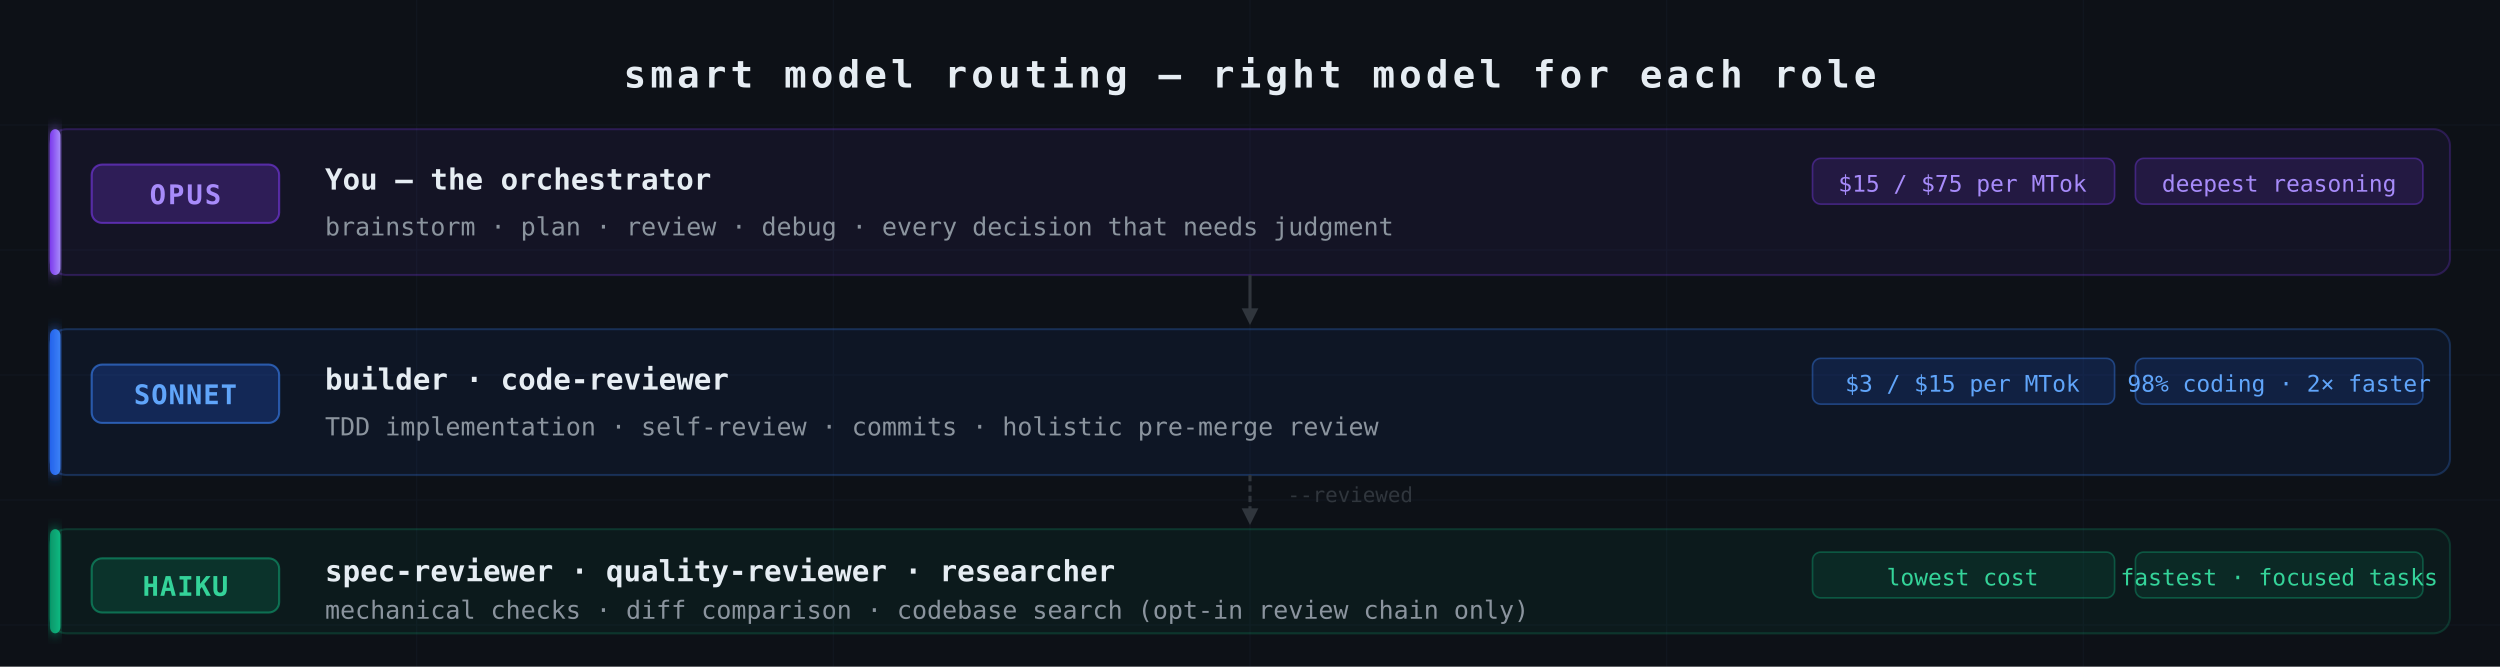
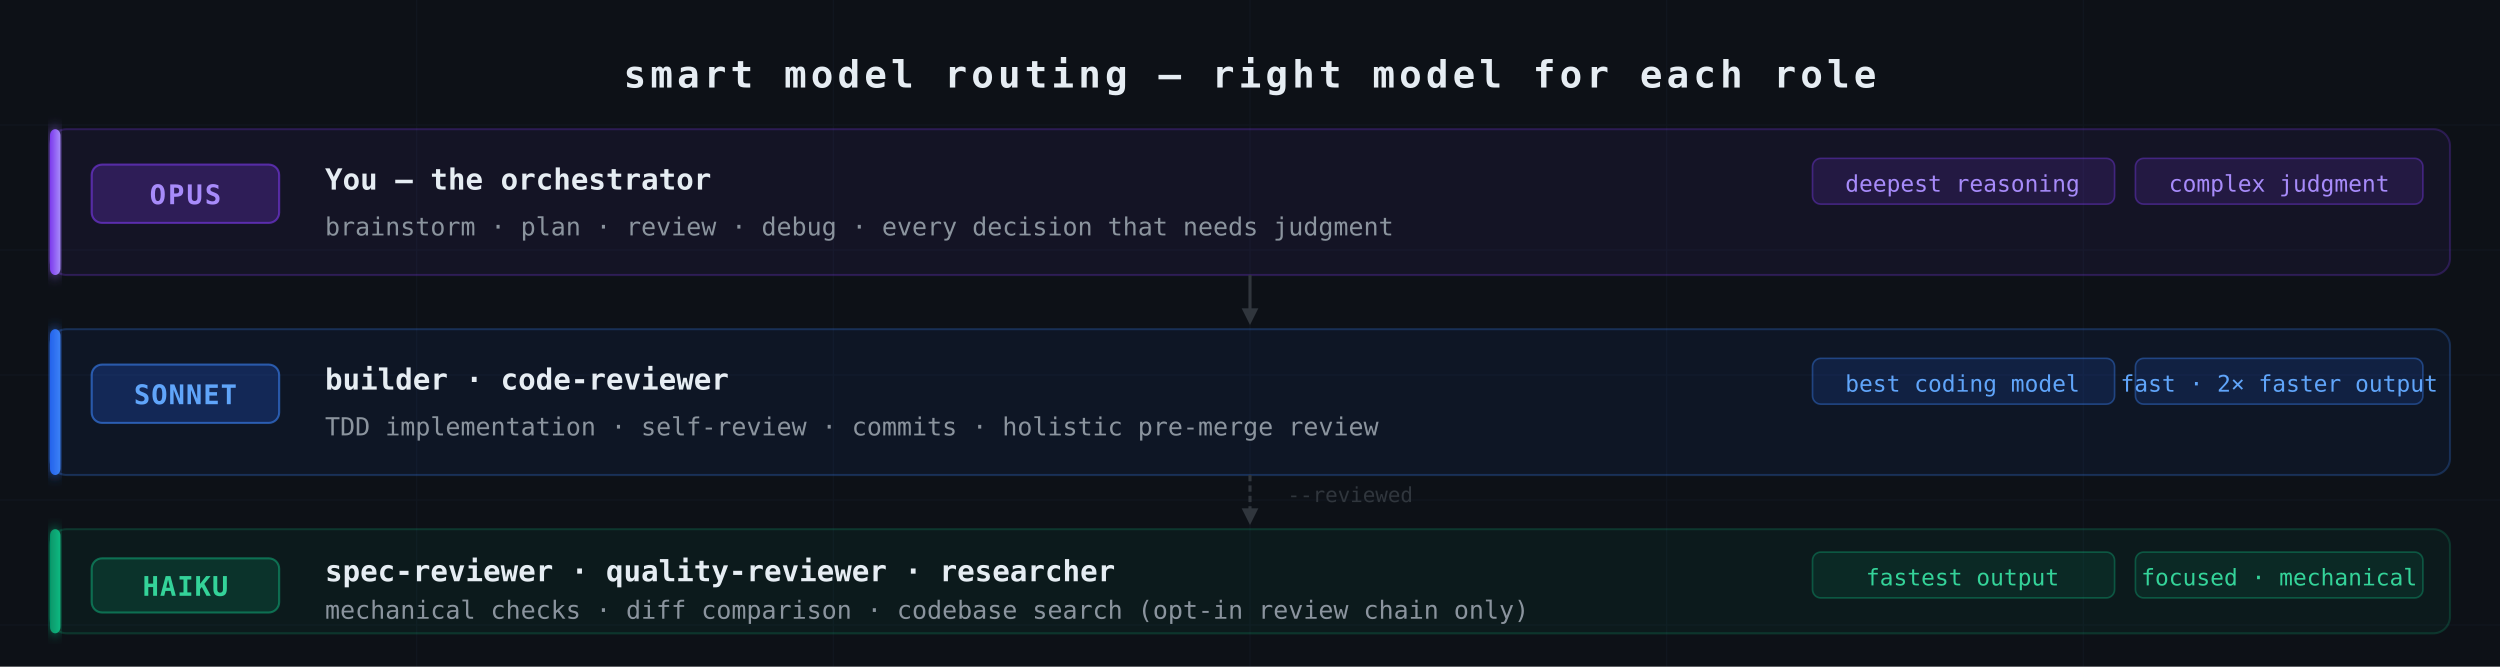
<svg xmlns="http://www.w3.org/2000/svg" viewBox="0 0 1200 320" width="1200" height="320">
  <defs>
    <linearGradient id="opusGrad" x1="0" y1="0" x2="1" y2="0">
      <stop offset="0%" stop-color="#7c3aed" />
      <stop offset="100%" stop-color="#a78bfa" />
    </linearGradient>
    <linearGradient id="sonnetGrad" x1="0" y1="0" x2="1" y2="0">
      <stop offset="0%" stop-color="#2563eb" />
      <stop offset="100%" stop-color="#3b82f6" />
    </linearGradient>
    <linearGradient id="haikuGrad" x1="0" y1="0" x2="1" y2="0">
      <stop offset="0%" stop-color="#059669" />
      <stop offset="100%" stop-color="#10b981" />
    </linearGradient>
    <filter id="glow">
      <feGaussianBlur stdDeviation="3" result="blur" />
      <feMerge>
        <feMergeNode in="blur" />
        <feMergeNode in="SourceGraphic" />
      </feMerge>
    </filter>
  </defs>
  <rect width="1200" height="320" fill="#0d1117" />
  <g opacity="0.04">
    <line x1="0" y1="60" x2="1200" y2="60" stroke="#58a6ff" stroke-width="0.5" />
    <line x1="0" y1="120" x2="1200" y2="120" stroke="#58a6ff" stroke-width="0.5" />
    <line x1="0" y1="180" x2="1200" y2="180" stroke="#58a6ff" stroke-width="0.5" />
    <line x1="0" y1="240" x2="1200" y2="240" stroke="#58a6ff" stroke-width="0.5" />
    <line x1="0" y1="300" x2="1200" y2="300" stroke="#58a6ff" stroke-width="0.5" />
    <line x1="200" y1="0" x2="200" y2="320" stroke="#58a6ff" stroke-width="0.5" />
    <line x1="400" y1="0" x2="400" y2="320" stroke="#58a6ff" stroke-width="0.5" />
    <line x1="600" y1="0" x2="600" y2="320" stroke="#58a6ff" stroke-width="0.5" />
    <line x1="800" y1="0" x2="800" y2="320" stroke="#58a6ff" stroke-width="0.5" />
    <line x1="1000" y1="0" x2="1000" y2="320" stroke="#58a6ff" stroke-width="0.5" />
  </g>
  <text x="600" y="42" text-anchor="middle" fill="#e6edf3" font-family="'SF Mono','Fira Code','Cascadia Code',monospace" font-size="18" font-weight="600" letter-spacing="2">smart model routing — right model for each role</text>
  <rect x="24" y="62" width="1152" height="70" rx="8" fill="#7c3aed" fill-opacity="0.07" stroke="#7c3aed" stroke-width="1" stroke-opacity="0.25" />
  <rect x="24" y="62" width="5" height="70" rx="3" fill="url(#opusGrad)" filter="url(#glow)" />
  <rect x="44" y="79" width="90" height="28" rx="5" fill="#7c3aed" fill-opacity="0.25" stroke="#7c3aed" stroke-width="1" stroke-opacity="0.6" />
  <text x="89" y="98" text-anchor="middle" fill="#a78bfa" font-family="'SF Mono','Fira Code',monospace" font-size="13" font-weight="700" letter-spacing="1">OPUS</text>
  <text x="156" y="91" fill="#e6edf3" font-family="'SF Mono','Fira Code',monospace" font-size="14" font-weight="600">You — the orchestrator</text>
  <text x="156" y="113" fill="#8b949e" font-family="'SF Mono','Fira Code',monospace" font-size="12">brainstorm · plan · review · debug · every decision that needs judgment</text>
  <rect x="870" y="76" width="145" height="22" rx="4" fill="#7c3aed" fill-opacity="0.15" stroke="#7c3aed" stroke-width="0.8" stroke-opacity="0.4" />
-   <text x="942" y="92" text-anchor="middle" fill="#a78bfa" font-family="'SF Mono','Fira Code',monospace" font-size="11">$15 / $75 per MTok</text>
+   <text x="942" y="92" text-anchor="middle" fill="#a78bfa" font-family="'SF Mono','Fira Code',monospace" font-size="11">deepest reasoning</text>
  <rect x="1025" y="76" width="138" height="22" rx="4" fill="#7c3aed" fill-opacity="0.15" stroke="#7c3aed" stroke-width="0.8" stroke-opacity="0.4" />
-   <text x="1094" y="92" text-anchor="middle" fill="#a78bfa" font-family="'SF Mono','Fira Code',monospace" font-size="11">deepest reasoning</text>
+   <text x="1094" y="92" text-anchor="middle" fill="#a78bfa" font-family="'SF Mono','Fira Code',monospace" font-size="11">complex judgment</text>
  <line x1="600" y1="132" x2="600" y2="150" stroke="#30363d" stroke-width="1.5" />
  <polygon points="596,148 600,156 604,148" fill="#30363d" />
  <rect x="24" y="158" width="1152" height="70" rx="8" fill="#2563eb" fill-opacity="0.07" stroke="#3b82f6" stroke-width="1" stroke-opacity="0.25" />
  <rect x="24" y="158" width="5" height="70" rx="3" fill="url(#sonnetGrad)" filter="url(#glow)" />
  <rect x="44" y="175" width="90" height="28" rx="5" fill="#2563eb" fill-opacity="0.25" stroke="#3b82f6" stroke-width="1" stroke-opacity="0.6" />
  <text x="89" y="194" text-anchor="middle" fill="#60a5fa" font-family="'SF Mono','Fira Code',monospace" font-size="13" font-weight="700" letter-spacing="0.5">SONNET</text>
  <text x="156" y="187" fill="#e6edf3" font-family="'SF Mono','Fira Code',monospace" font-size="14" font-weight="600">builder · code-reviewer</text>
  <text x="156" y="209" fill="#8b949e" font-family="'SF Mono','Fira Code',monospace" font-size="12">TDD implementation · self-review · commits · holistic pre-merge review</text>
  <rect x="870" y="172" width="145" height="22" rx="4" fill="#2563eb" fill-opacity="0.15" stroke="#3b82f6" stroke-width="0.8" stroke-opacity="0.4" />
-   <text x="942" y="188" text-anchor="middle" fill="#60a5fa" font-family="'SF Mono','Fira Code',monospace" font-size="11">$3 / $15 per MTok</text>
+   <text x="942" y="188" text-anchor="middle" fill="#60a5fa" font-family="'SF Mono','Fira Code',monospace" font-size="11">best coding model</text>
  <rect x="1025" y="172" width="138" height="22" rx="4" fill="#2563eb" fill-opacity="0.15" stroke="#3b82f6" stroke-width="0.8" stroke-opacity="0.4" />
-   <text x="1094" y="188" text-anchor="middle" fill="#60a5fa" font-family="'SF Mono','Fira Code',monospace" font-size="11">98% coding · 2× faster</text>
+   <text x="1094" y="188" text-anchor="middle" fill="#60a5fa" font-family="'SF Mono','Fira Code',monospace" font-size="11">fast · 2× faster output</text>
  <line x1="600" y1="228" x2="600" y2="246" stroke="#30363d" stroke-width="1.5" stroke-dasharray="3,2" />
  <text x="618" y="241" fill="#30363d" font-family="'SF Mono','Fira Code',monospace" font-size="10">--reviewed</text>
  <polygon points="596,244 600,252 604,244" fill="#30363d" />
  <rect x="24" y="254" width="1152" height="50" rx="8" fill="#059669" fill-opacity="0.07" stroke="#10b981" stroke-width="1" stroke-opacity="0.2" />
  <rect x="24" y="254" width="5" height="50" rx="3" fill="url(#haikuGrad)" filter="url(#glow)" />
  <rect x="44" y="268" width="90" height="26" rx="5" fill="#059669" fill-opacity="0.2" stroke="#10b981" stroke-width="1" stroke-opacity="0.5" />
  <text x="89" y="286" text-anchor="middle" fill="#34d399" font-family="'SF Mono','Fira Code',monospace" font-size="13" font-weight="700" letter-spacing="0.5">HAIKU</text>
  <text x="156" y="279" fill="#e6edf3" font-family="'SF Mono','Fira Code',monospace" font-size="14" font-weight="600">spec-reviewer · quality-reviewer · researcher</text>
  <text x="156" y="297" fill="#8b949e" font-family="'SF Mono','Fira Code',monospace" font-size="12">mechanical checks · diff comparison · codebase search  (opt-in review chain only)</text>
  <rect x="870" y="265" width="145" height="22" rx="4" fill="#059669" fill-opacity="0.12" stroke="#10b981" stroke-width="0.8" stroke-opacity="0.35" />
-   <text x="942" y="281" text-anchor="middle" fill="#34d399" font-family="'SF Mono','Fira Code',monospace" font-size="11">lowest cost</text>
+   <text x="942" y="281" text-anchor="middle" fill="#34d399" font-family="'SF Mono','Fira Code',monospace" font-size="11">fastest output</text>
  <rect x="1025" y="265" width="138" height="22" rx="4" fill="#059669" fill-opacity="0.12" stroke="#10b981" stroke-width="0.8" stroke-opacity="0.35" />
-   <text x="1094" y="281" text-anchor="middle" fill="#34d399" font-family="'SF Mono','Fira Code',monospace" font-size="11">fastest · focused tasks</text>
+   <text x="1094" y="281" text-anchor="middle" fill="#34d399" font-family="'SF Mono','Fira Code',monospace" font-size="11">focused · mechanical</text>
</svg>
